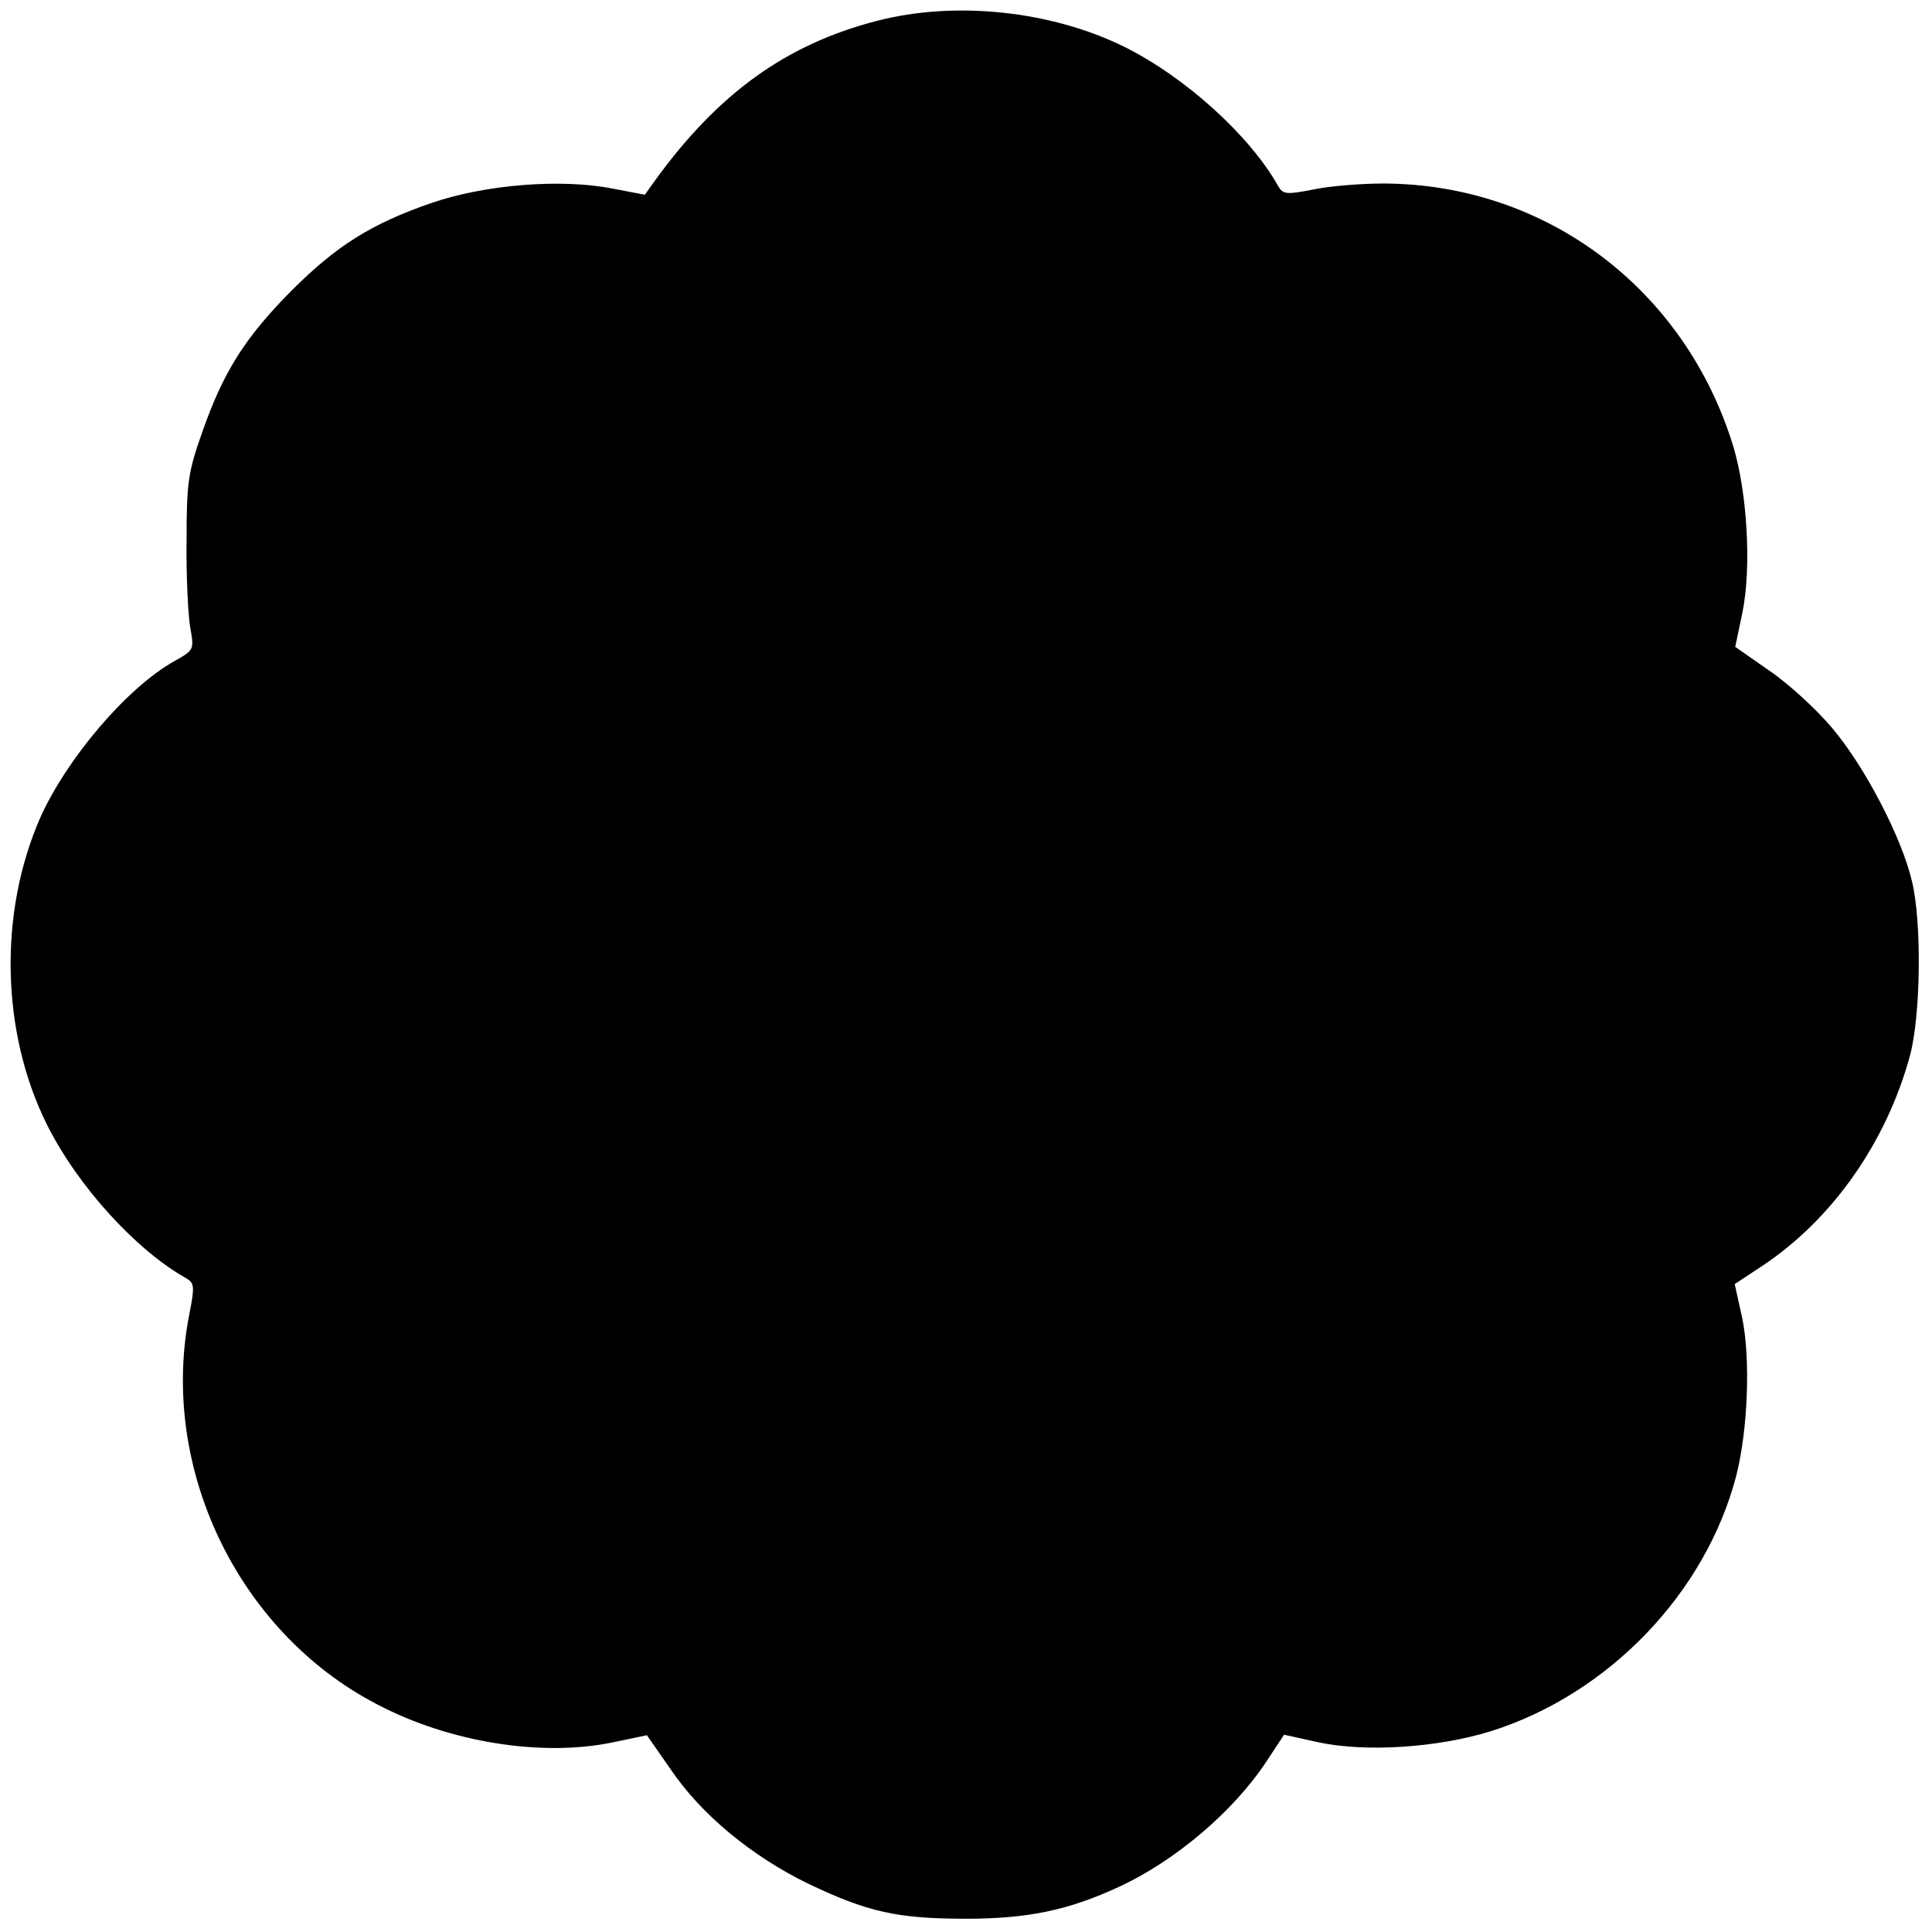
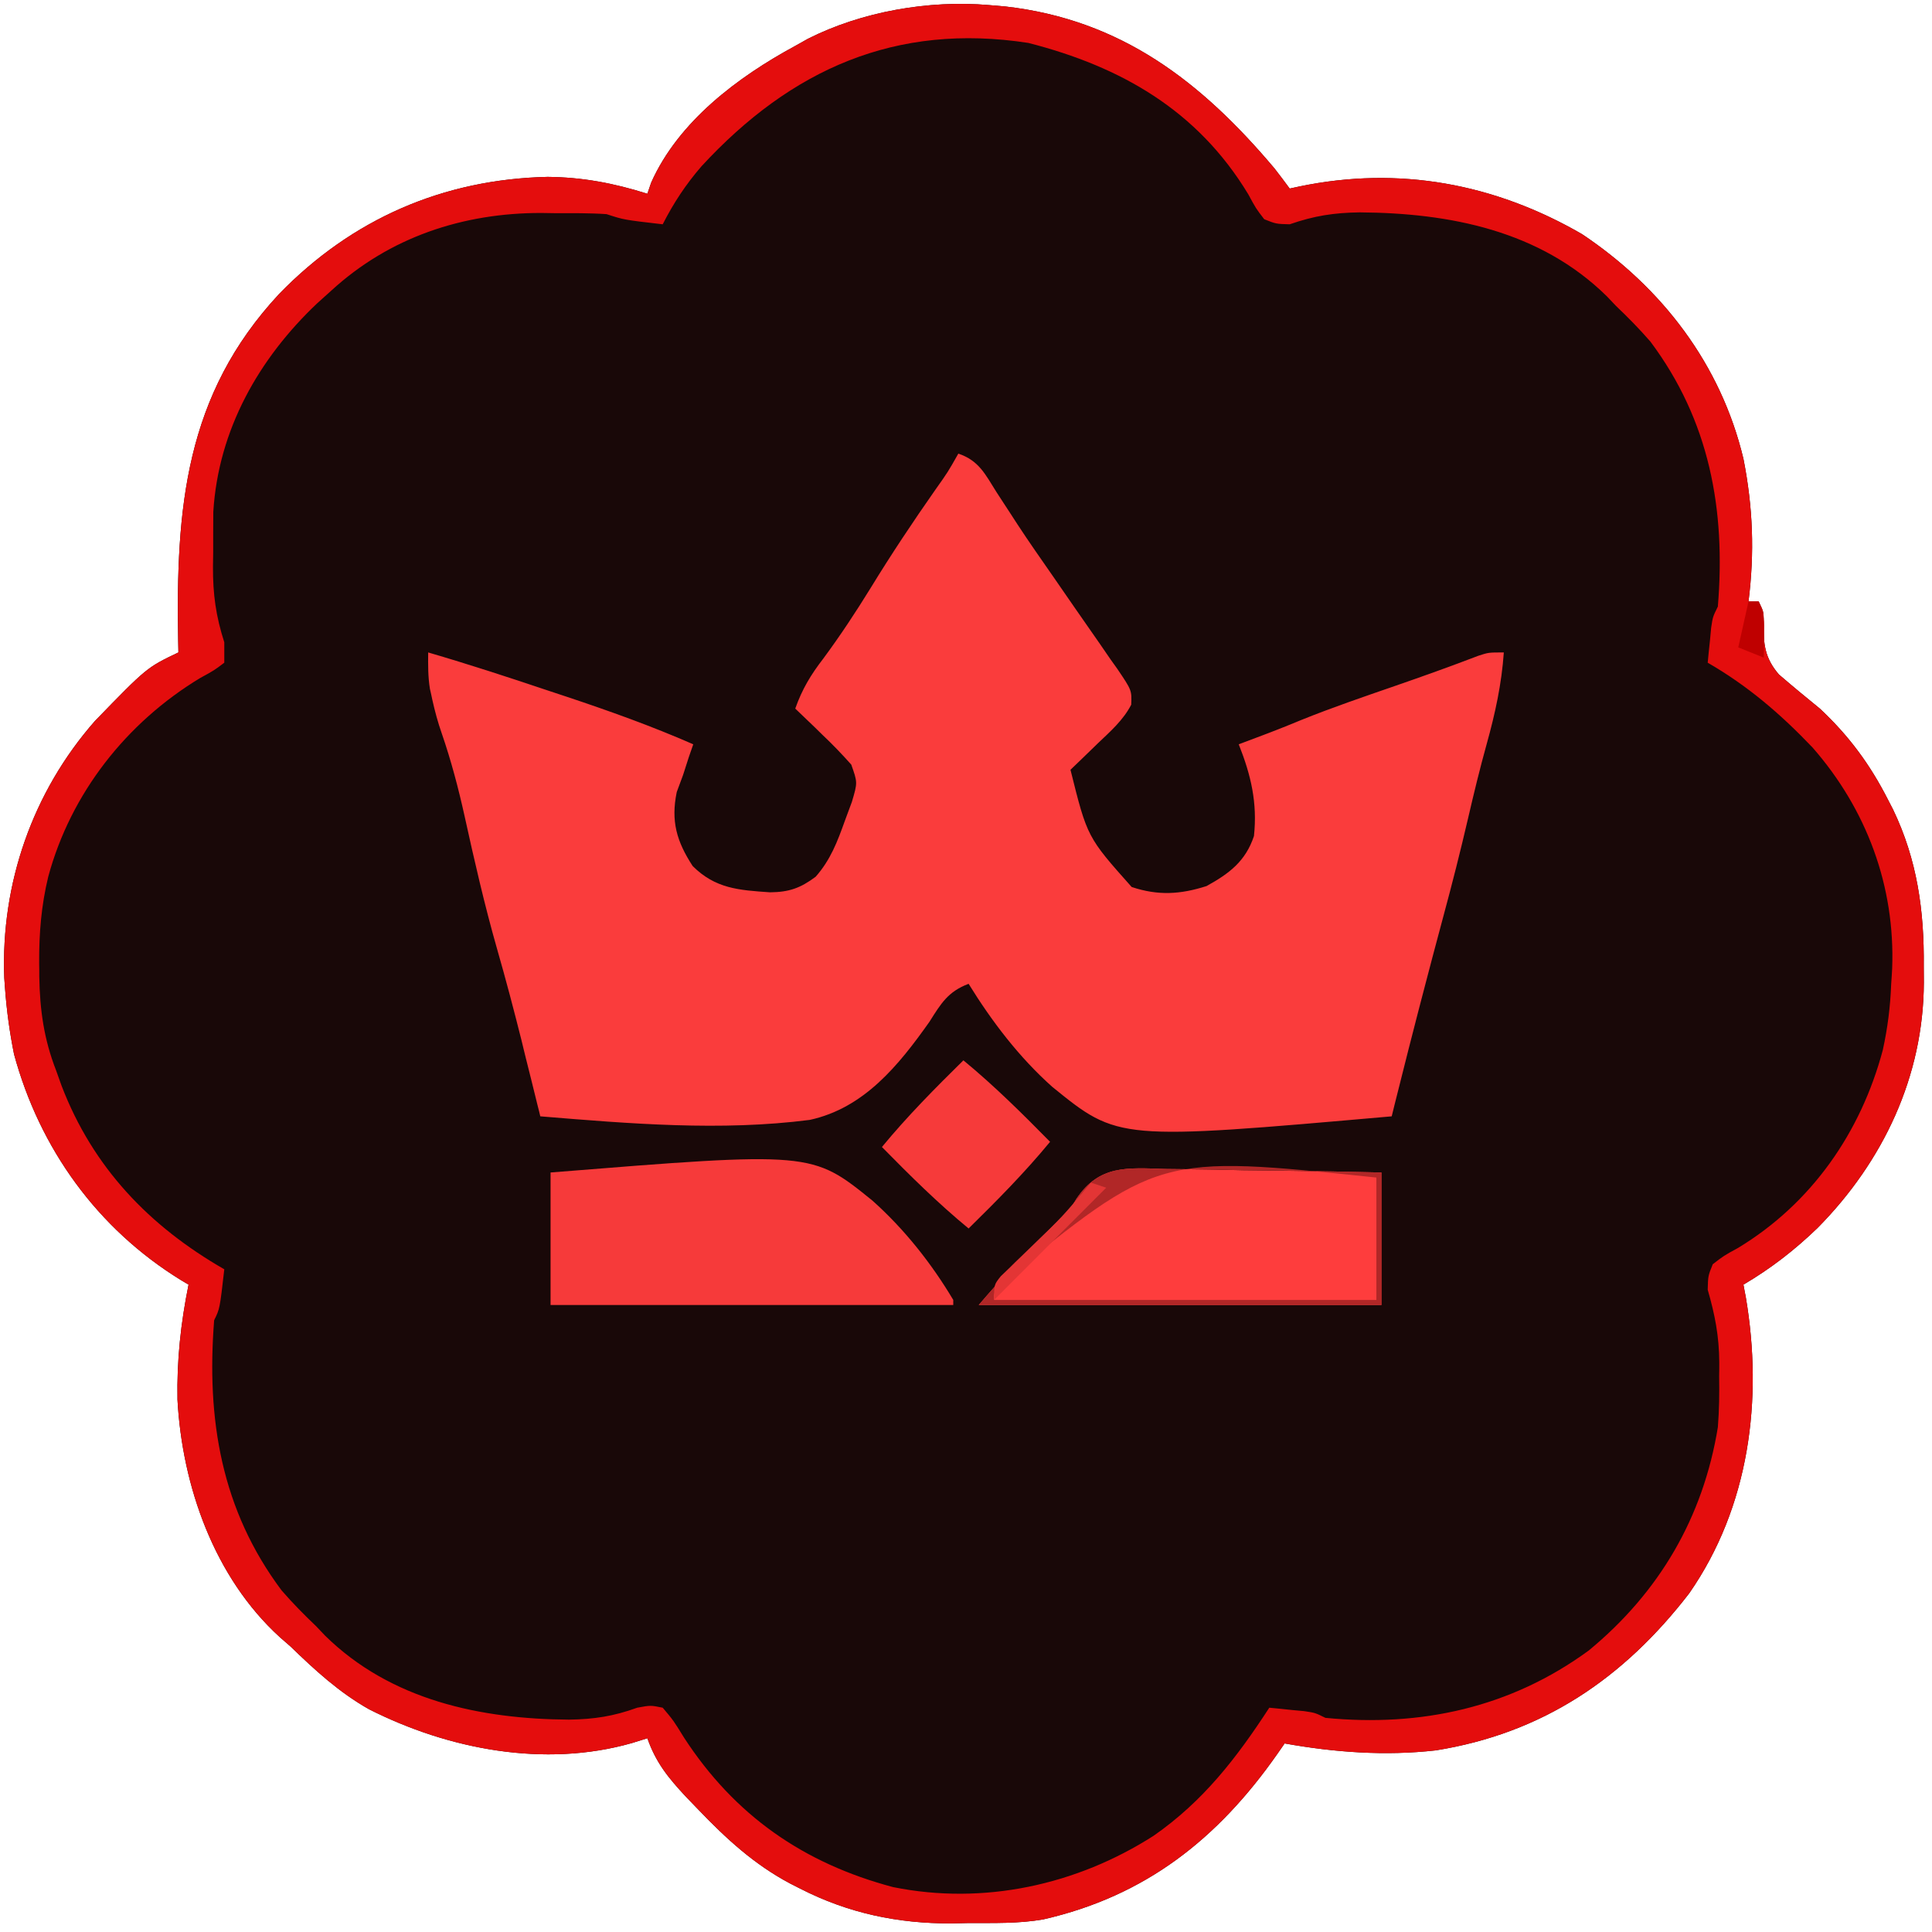
- <svg xmlns="http://www.w3.org/2000/svg" version="1.0" width="379pt" height="379pt" viewBox="0 0 379 379" preserveAspectRatio="xMidYMid meet">
-   <g transform="translate(0,379) scale(0.1,-0.1)" fill="#000000" stroke="none">
-     <path d="M1720 3749 c-178 -46 -311 -142 -435 -313 l-20 -28 -63 12 c-101 20 -250 8 -355 -28 -119 -41 -187 -84 -276 -173 -91 -92 -133 -159 -174 -276 -28 -79 -31 -100 -31 -213 -1 -69 3 -145 7 -170 8 -45 8 -45 -31 -67 -93 -52 -211 -191 -263 -307 -82 -187 -77 -421 13 -602 60 -120 174 -246 274 -302 15 -9 16 -16 6 -67 -61 -302 94 -626 367 -768 142 -75 324 -104 463 -75 l67 14 46 -66 c60 -89 159 -171 270 -225 117 -56 176 -69 310 -69 122 0 202 17 301 63 110 51 224 148 288 245 l35 53 68 -15 c94 -20 235 -10 338 22 231 73 421 271 481 501 23 91 28 228 12 308 l-15 68 53 35 c139 92 245 244 291 414 21 79 23 260 4 340 -20 87 -94 228 -157 302 -31 37 -87 88 -124 113 l-66 46 14 67 c18 87 10 234 -18 327 -95 309 -368 514 -686 515 -44 0 -107 -5 -139 -12 -51 -10 -58 -9 -67 6 -56 100 -182 214 -302 274 -144 71 -332 91 -486 51z" />
+ <svg xmlns="http://www.w3.org/2000/svg" width="64px" height="64px" viewBox="0 0 64 64" version="1.1">
+   <g id="surface1">
+     <path style=" stroke:none;fill-rule:nonzero;fill:rgb(9.804%,3.137%,3.137%);fill-opacity:1;" d="M 32.762 0.168 C 32.941 0.184 33.121 0.199 33.309 0.215 C 37.141 0.652 39.793 2.703 42.215 5.574 C 42.387 5.797 42.559 6.02 42.723 6.246 C 42.828 6.223 42.938 6.199 43.047 6.176 C 46.34 5.492 49.512 6.078 52.41 7.758 C 55.062 9.531 57.008 12.074 57.754 15.199 C 58.07 16.805 58.125 18.301 57.922 19.926 C 58.031 19.926 58.145 19.926 58.258 19.926 C 58.426 20.266 58.426 20.266 58.422 20.613 C 58.414 21.328 58.453 21.789 58.93 22.344 C 59.375 22.727 59.828 23.102 60.285 23.473 C 61.246 24.371 61.949 25.324 62.543 26.492 C 62.598 26.598 62.652 26.703 62.707 26.809 C 63.512 28.48 63.746 30.176 63.727 32.012 C 63.727 32.188 63.73 32.363 63.73 32.547 C 63.719 35.656 62.383 38.477 60.211 40.676 C 59.449 41.41 58.664 42.02 57.754 42.555 C 57.777 42.691 57.805 42.828 57.832 42.969 C 58.406 46.355 57.953 49.91 55.957 52.781 C 53.785 55.598 51.105 57.418 47.559 57.984 C 45.879 58.172 44.215 58.051 42.555 57.754 C 42.477 57.867 42.398 57.98 42.316 58.098 C 40.344 60.914 37.949 62.809 34.562 63.582 C 33.738 63.727 32.91 63.699 32.074 63.703 C 31.895 63.707 31.711 63.711 31.527 63.715 C 29.742 63.723 28.105 63.379 26.512 62.566 C 26.398 62.508 26.285 62.449 26.168 62.391 C 24.98 61.758 24.062 60.914 23.133 59.945 C 23 59.805 22.863 59.664 22.723 59.52 C 22.141 58.895 21.73 58.395 21.445 57.582 C 21.273 57.637 21.105 57.688 20.93 57.742 C 18.039 58.566 14.855 57.953 12.223 56.621 C 11.23 56.059 10.441 55.332 9.625 54.543 C 9.449 54.387 9.449 54.387 9.266 54.23 C 7.098 52.254 6.035 49.23 5.879 46.363 C 5.855 45.059 5.988 43.828 6.246 42.555 C 6.16 42.504 6.074 42.453 5.988 42.402 C 3.227 40.699 1.316 38.055 0.465 34.922 C 0.32 34.199 0.223 33.496 0.168 32.762 C 0.16 32.637 0.152 32.516 0.141 32.391 C 0.023 29.266 1.082 26.23 3.145 23.883 C 4.863 22.113 4.863 22.113 5.91 21.613 C 5.906 21.484 5.906 21.352 5.902 21.219 C 5.824 16.848 6.125 13.086 9.25 9.734 C 11.66 7.254 14.676 5.938 18.141 5.859 C 19.301 5.871 20.344 6.07 21.445 6.418 C 21.508 6.234 21.508 6.234 21.57 6.051 C 22.473 4.023 24.445 2.547 26.344 1.52 C 26.48 1.441 26.621 1.367 26.762 1.285 C 28.547 0.383 30.766 -0.004 32.762 0.168 Z M 32.762 0.168 " />
+     <path style=" stroke:none;fill-rule:nonzero;fill:rgb(98.039%,23.529%,23.529%);fill-opacity:1;" d="M 31.746 15.027 C 32.434 15.258 32.641 15.719 33.012 16.305 C 33.164 16.535 33.312 16.77 33.465 17 C 33.543 17.121 33.621 17.242 33.703 17.367 C 34.086 17.953 34.488 18.523 34.887 19.098 C 35.125 19.441 35.359 19.781 35.594 20.121 C 35.754 20.355 35.918 20.586 36.078 20.816 C 36.316 21.156 36.555 21.5 36.789 21.844 C 36.898 22 36.898 22 37.012 22.156 C 37.492 22.867 37.492 22.867 37.473 23.344 C 37.211 23.852 36.789 24.223 36.379 24.613 C 36.293 24.699 36.203 24.785 36.113 24.871 C 35.898 25.082 35.68 25.289 35.461 25.5 C 36.016 27.73 36.016 27.73 37.488 29.383 C 38.371 29.676 39.102 29.629 39.969 29.352 C 40.727 28.934 41.262 28.527 41.539 27.695 C 41.656 26.59 41.441 25.68 41.035 24.656 C 41.223 24.586 41.41 24.516 41.605 24.441 C 42.109 24.254 42.605 24.059 43.102 23.852 C 44.121 23.441 45.16 23.086 46.199 22.727 C 47.129 22.406 48.055 22.074 48.973 21.723 C 49.309 21.613 49.309 21.613 49.816 21.613 C 49.742 22.664 49.531 23.629 49.25 24.641 C 49.023 25.457 48.824 26.277 48.633 27.102 C 48.379 28.195 48.105 29.277 47.812 30.359 C 47.57 31.254 47.336 32.148 47.102 33.043 C 47.062 33.203 47.02 33.363 46.977 33.523 C 46.762 34.359 46.547 35.191 46.34 36.027 C 46.293 36.207 46.25 36.387 46.203 36.57 C 46.168 36.707 46.137 36.844 46.102 36.98 C 37.043 37.777 37.043 37.777 34.859 36.004 C 33.758 35.023 32.859 33.84 32.086 32.59 C 31.402 32.848 31.172 33.242 30.789 33.848 C 29.77 35.289 28.625 36.707 26.824 37.098 C 23.887 37.477 20.844 37.223 17.898 36.98 C 17.871 36.867 17.844 36.75 17.812 36.633 C 17.684 36.105 17.551 35.578 17.418 35.047 C 17.375 34.867 17.328 34.688 17.285 34.5 C 17.027 33.473 16.758 32.449 16.465 31.43 C 16.051 29.98 15.715 28.512 15.391 27.039 C 15.184 26.105 14.945 25.199 14.633 24.293 C 14.504 23.926 14.406 23.559 14.32 23.176 C 14.297 23.059 14.27 22.941 14.242 22.82 C 14.176 22.414 14.18 22.027 14.184 21.613 C 15.523 22.004 16.852 22.438 18.176 22.883 C 18.371 22.945 18.57 23.012 18.777 23.082 C 20.195 23.555 21.594 24.055 22.965 24.656 C 22.891 24.867 22.891 24.867 22.816 25.086 C 22.754 25.277 22.691 25.469 22.629 25.668 C 22.559 25.855 22.488 26.043 22.418 26.238 C 22.219 27.199 22.414 27.871 22.945 28.688 C 23.699 29.441 24.48 29.488 25.512 29.559 C 26.141 29.551 26.512 29.422 27.02 29.043 C 27.512 28.484 27.738 27.887 27.988 27.188 C 28.066 26.98 28.141 26.777 28.219 26.566 C 28.41 25.922 28.41 25.922 28.199 25.328 C 27.895 24.988 27.594 24.672 27.262 24.359 C 27.172 24.273 27.086 24.188 26.996 24.098 C 26.777 23.891 26.562 23.68 26.344 23.473 C 26.57 22.832 26.859 22.352 27.273 21.816 C 27.836 21.055 28.348 20.277 28.844 19.473 C 29.523 18.363 30.242 17.285 30.988 16.219 C 31.398 15.641 31.398 15.641 31.746 15.027 Z M 31.746 15.027 " />
+     <path style=" stroke:none;fill-rule:nonzero;fill:rgb(89.412%,5.098%,5.098%);fill-opacity:1;" d="M 32.762 0.168 C 32.941 0.184 33.121 0.199 33.309 0.215 C 37.141 0.652 39.793 2.703 42.215 5.574 C 42.387 5.797 42.559 6.02 42.723 6.246 C 42.828 6.223 42.938 6.199 43.047 6.176 C 46.34 5.492 49.512 6.078 52.41 7.758 C 55.062 9.531 57.008 12.074 57.754 15.199 C 58.07 16.805 58.125 18.301 57.922 19.926 C 58.031 19.926 58.145 19.926 58.258 19.926 C 58.426 20.266 58.426 20.266 58.422 20.613 C 58.414 21.328 58.453 21.789 58.93 22.344 C 59.375 22.727 59.828 23.102 60.285 23.473 C 61.246 24.371 61.949 25.324 62.543 26.492 C 62.598 26.598 62.652 26.703 62.707 26.809 C 63.512 28.48 63.746 30.176 63.727 32.012 C 63.727 32.188 63.73 32.363 63.73 32.547 C 63.719 35.656 62.383 38.477 60.211 40.676 C 59.449 41.41 58.664 42.02 57.754 42.555 C 57.777 42.691 57.805 42.828 57.832 42.969 C 58.406 46.355 57.953 49.91 55.957 52.781 C 53.785 55.598 51.105 57.418 47.559 57.984 C 45.879 58.172 44.215 58.051 42.555 57.754 C 42.477 57.867 42.398 57.98 42.316 58.098 C 40.344 60.914 37.949 62.809 34.562 63.582 C 33.738 63.727 32.91 63.699 32.074 63.703 C 31.895 63.707 31.711 63.711 31.527 63.715 C 29.742 63.723 28.105 63.379 26.512 62.566 C 26.398 62.508 26.285 62.449 26.168 62.391 C 24.98 61.758 24.062 60.914 23.133 59.945 C 23 59.805 22.863 59.664 22.723 59.52 C 22.141 58.895 21.73 58.395 21.445 57.582 C 21.273 57.637 21.105 57.688 20.93 57.742 C 18.039 58.566 14.855 57.953 12.223 56.621 C 11.23 56.059 10.441 55.332 9.625 54.543 C 9.449 54.387 9.449 54.387 9.266 54.23 C 7.098 52.254 6.035 49.23 5.879 46.363 C 5.855 45.059 5.988 43.828 6.246 42.555 C 6.16 42.504 6.074 42.453 5.988 42.402 C 3.227 40.699 1.316 38.055 0.465 34.922 C 0.32 34.199 0.223 33.496 0.168 32.762 C 0.16 32.637 0.152 32.516 0.141 32.391 C 0.023 29.266 1.082 26.23 3.145 23.883 C 4.863 22.113 4.863 22.113 5.91 21.613 C 5.906 21.484 5.906 21.352 5.902 21.219 C 5.824 16.848 6.125 13.086 9.25 9.734 C 11.66 7.254 14.676 5.938 18.141 5.859 C 19.301 5.871 20.344 6.07 21.445 6.418 C 21.508 6.234 21.508 6.234 21.57 6.051 C 22.473 4.023 24.445 2.547 26.344 1.52 C 26.48 1.441 26.621 1.367 26.762 1.285 C 28.547 0.383 30.766 -0.004 32.762 0.168 Z M 23.238 5.508 C 22.715 6.113 22.316 6.719 21.953 7.43 C 20.664 7.281 20.664 7.281 20.094 7.094 C 19.531 7.055 18.961 7.062 18.395 7.062 C 18.242 7.059 18.09 7.055 17.934 7.055 C 15.34 7.051 12.906 7.855 10.977 9.625 C 10.824 9.762 10.672 9.902 10.512 10.043 C 8.574 11.875 7.234 14.234 7.066 16.953 C 7.062 17.402 7.062 17.852 7.062 18.301 C 7.059 18.535 7.059 18.535 7.055 18.773 C 7.051 19.684 7.152 20.414 7.43 21.277 C 7.43 21.5 7.43 21.723 7.43 21.953 C 7.094 22.207 7.094 22.207 6.629 22.461 C 4.191 23.934 2.344 26.277 1.598 29.043 C 1.367 30 1.293 30.91 1.297 31.895 C 1.301 32.043 1.301 32.191 1.301 32.344 C 1.32 33.453 1.453 34.422 1.859 35.461 C 1.918 35.629 1.977 35.793 2.039 35.965 C 3.074 38.668 4.938 40.617 7.43 42.047 C 7.281 43.355 7.281 43.355 7.094 43.734 C 6.836 47.016 7.328 50.012 9.328 52.684 C 9.691 53.102 10.07 53.488 10.469 53.867 C 10.57 53.973 10.668 54.078 10.77 54.184 C 12.949 56.324 15.914 56.945 18.848 56.965 C 19.676 56.953 20.324 56.855 21.109 56.57 C 21.551 56.488 21.551 56.488 21.953 56.57 C 22.309 56.992 22.309 56.992 22.66 57.562 C 24.336 60.137 26.613 61.723 29.582 62.512 C 32.586 63.121 35.672 62.441 38.215 60.812 C 39.859 59.668 40.965 58.234 42.047 56.57 C 42.293 56.594 42.539 56.617 42.785 56.645 C 42.922 56.656 43.062 56.672 43.203 56.684 C 43.566 56.738 43.566 56.738 43.906 56.906 C 47.066 57.215 50.043 56.57 52.633 54.672 C 54.969 52.746 56.418 50.266 56.906 47.281 C 56.953 46.711 56.957 46.145 56.949 45.574 C 56.953 45.43 56.953 45.285 56.953 45.137 C 56.949 44.266 56.812 43.562 56.57 42.723 C 56.582 42.262 56.582 42.262 56.738 41.879 C 57.102 41.598 57.102 41.598 57.574 41.34 C 60.008 39.867 61.641 37.52 62.371 34.781 C 62.531 34.047 62.621 33.34 62.648 32.59 C 62.66 32.426 62.672 32.258 62.68 32.086 C 62.785 29.363 61.836 26.809 60.043 24.762 C 58.984 23.652 57.898 22.719 56.57 21.953 C 56.594 21.707 56.617 21.461 56.645 21.215 C 56.656 21.078 56.672 20.938 56.684 20.797 C 56.738 20.434 56.738 20.434 56.906 20.094 C 57.172 16.883 56.629 13.93 54.672 11.316 C 54.309 10.898 53.93 10.512 53.531 10.133 C 53.383 9.977 53.383 9.977 53.23 9.816 C 51.016 7.637 48.02 7.055 45.043 7.035 C 44.188 7.047 43.535 7.148 42.723 7.43 C 42.27 7.418 42.27 7.418 41.879 7.262 C 41.602 6.902 41.602 6.902 41.352 6.438 C 39.676 3.664 37.148 2.211 34.066 1.422 C 29.676 0.746 26.203 2.293 23.238 5.508 Z M 23.238 5.508 " />
+     <path style=" stroke:none;fill-rule:nonzero;fill:rgb(99.608%,23.922%,23.922%);fill-opacity:1;" d="M 38.605 38.723 C 38.914 38.727 38.914 38.727 39.227 38.73 C 39.879 38.734 40.531 38.75 41.184 38.766 C 41.625 38.77 42.066 38.777 42.512 38.781 C 43.594 38.793 44.68 38.816 45.762 38.84 C 45.762 40.289 45.762 41.738 45.762 43.23 C 41.359 43.23 36.957 43.23 32.422 43.23 C 33.156 42.371 33.895 41.57 34.703 40.789 C 34.785 40.707 34.867 40.621 34.957 40.539 C 35.035 40.461 35.117 40.383 35.199 40.301 C 35.469 40.031 35.469 40.031 35.656 39.715 C 36.418 38.582 37.332 38.684 38.605 38.723 Z M 38.605 38.723 " />
+     <path style=" stroke:none;fill-rule:nonzero;fill:rgb(96.471%,22.745%,22.745%);fill-opacity:1;" d="M 18.238 38.84 C 26.891 38.145 26.891 38.145 28.902 39.773 C 29.957 40.715 30.855 41.848 31.578 43.062 C 31.578 43.117 31.578 43.172 31.578 43.23 C 27.176 43.23 22.773 43.23 18.238 43.23 C 18.238 41.781 18.238 40.332 18.238 38.84 Z M 18.238 38.84 " />
+     <path style=" stroke:none;fill-rule:nonzero;fill:rgb(96.471%,22.745%,22.745%);fill-opacity:1;" d="M 31.914 35.125 C 32.934 35.965 33.859 36.883 34.785 37.824 C 33.945 38.844 33.027 39.77 32.086 40.695 C 31.066 39.855 30.141 38.938 29.215 37.996 C 30.055 36.977 30.973 36.051 31.914 35.125 Z M 31.914 35.125 " />
+     <path style=" stroke:none;fill-rule:nonzero;fill:rgb(69.412%,15.294%,15.294%);fill-opacity:1;" d="M 38.605 38.723 C 38.914 38.727 38.914 38.727 39.227 38.73 C 39.879 38.734 40.531 38.75 41.184 38.766 C 41.625 38.77 42.066 38.777 42.512 38.781 C 43.594 38.793 44.68 38.816 45.762 38.84 C 45.762 40.289 45.762 41.738 45.762 43.23 C 41.359 43.23 36.957 43.23 32.422 43.23 C 33.156 42.371 33.895 41.57 34.703 40.789 C 34.785 40.707 34.867 40.621 34.957 40.539 C 35.035 40.461 35.117 40.383 35.199 40.301 C 35.469 40.031 35.469 40.031 35.656 39.715 C 36.418 38.582 37.332 38.684 38.605 38.723 Z M 33.145 42.516 C 32.914 42.844 32.914 42.844 32.93 43.062 C 37.109 43.062 41.289 43.062 45.594 43.062 C 45.594 41.723 45.594 40.387 45.594 39.008 C 38.371 38.25 38.371 38.25 33.145 42.516 Z M 33.145 42.516 " />
+     <path style=" stroke:none;fill-rule:nonzero;fill:rgb(89.02%,20.784%,20.784%);fill-opacity:1;" d="M 36.137 39.176 C 36.305 39.234 36.473 39.289 36.645 39.344 C 35.418 40.57 34.191 41.797 32.93 43.062 C 32.93 42.555 32.93 42.555 33.152 42.277 C 33.254 42.18 33.355 42.082 33.461 41.98 C 33.625 41.816 33.625 41.816 33.797 41.652 C 33.914 41.539 34.031 41.426 34.152 41.309 C 35.203 40.297 35.203 40.297 36.137 39.176 Z M 36.137 39.176 " />
+     <path style=" stroke:none;fill-rule:nonzero;fill:rgb(74.902%,0%,0%);fill-opacity:1;" d="M 57.922 19.926 C 58.031 19.926 58.145 19.926 58.258 19.926 C 58.461 20.332 58.445 20.594 58.438 21.043 C 58.438 21.184 58.434 21.32 58.434 21.465 C 58.43 21.57 58.43 21.676 58.426 21.785 C 58.008 21.617 58.008 21.617 57.582 21.445 C 57.695 20.945 57.805 20.441 57.922 19.926 Z M 57.922 19.926 " />
  </g>
</svg>
